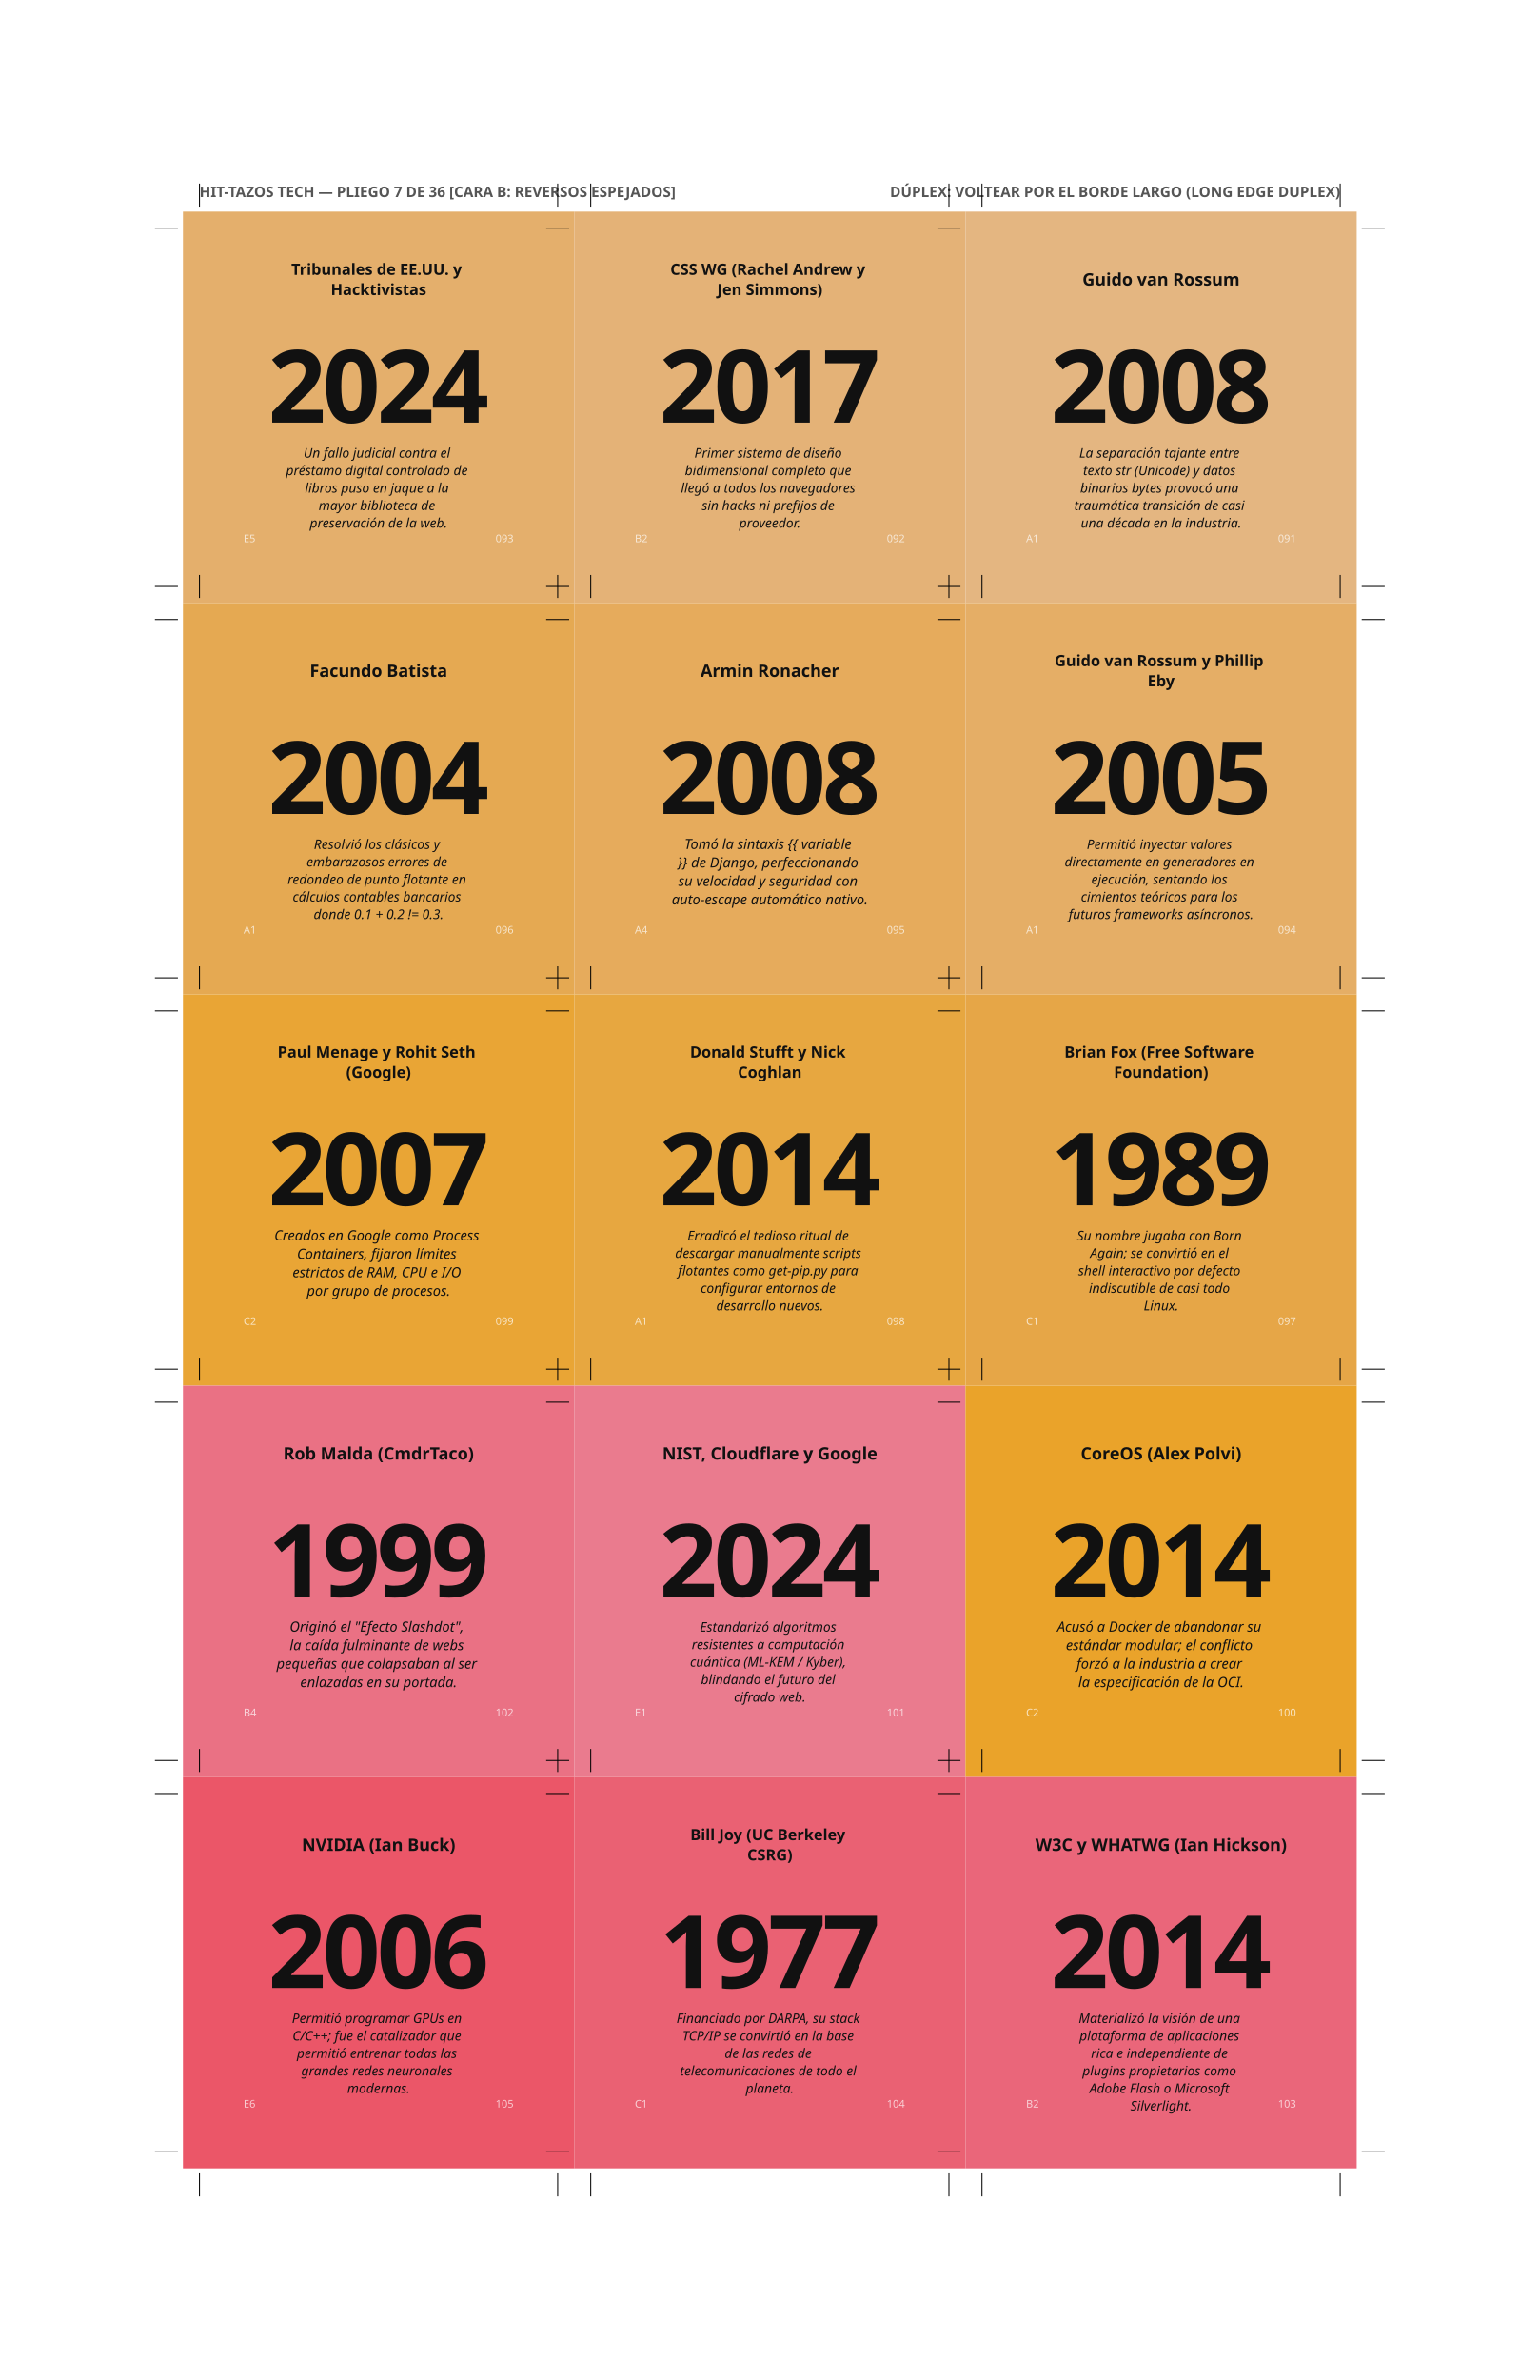
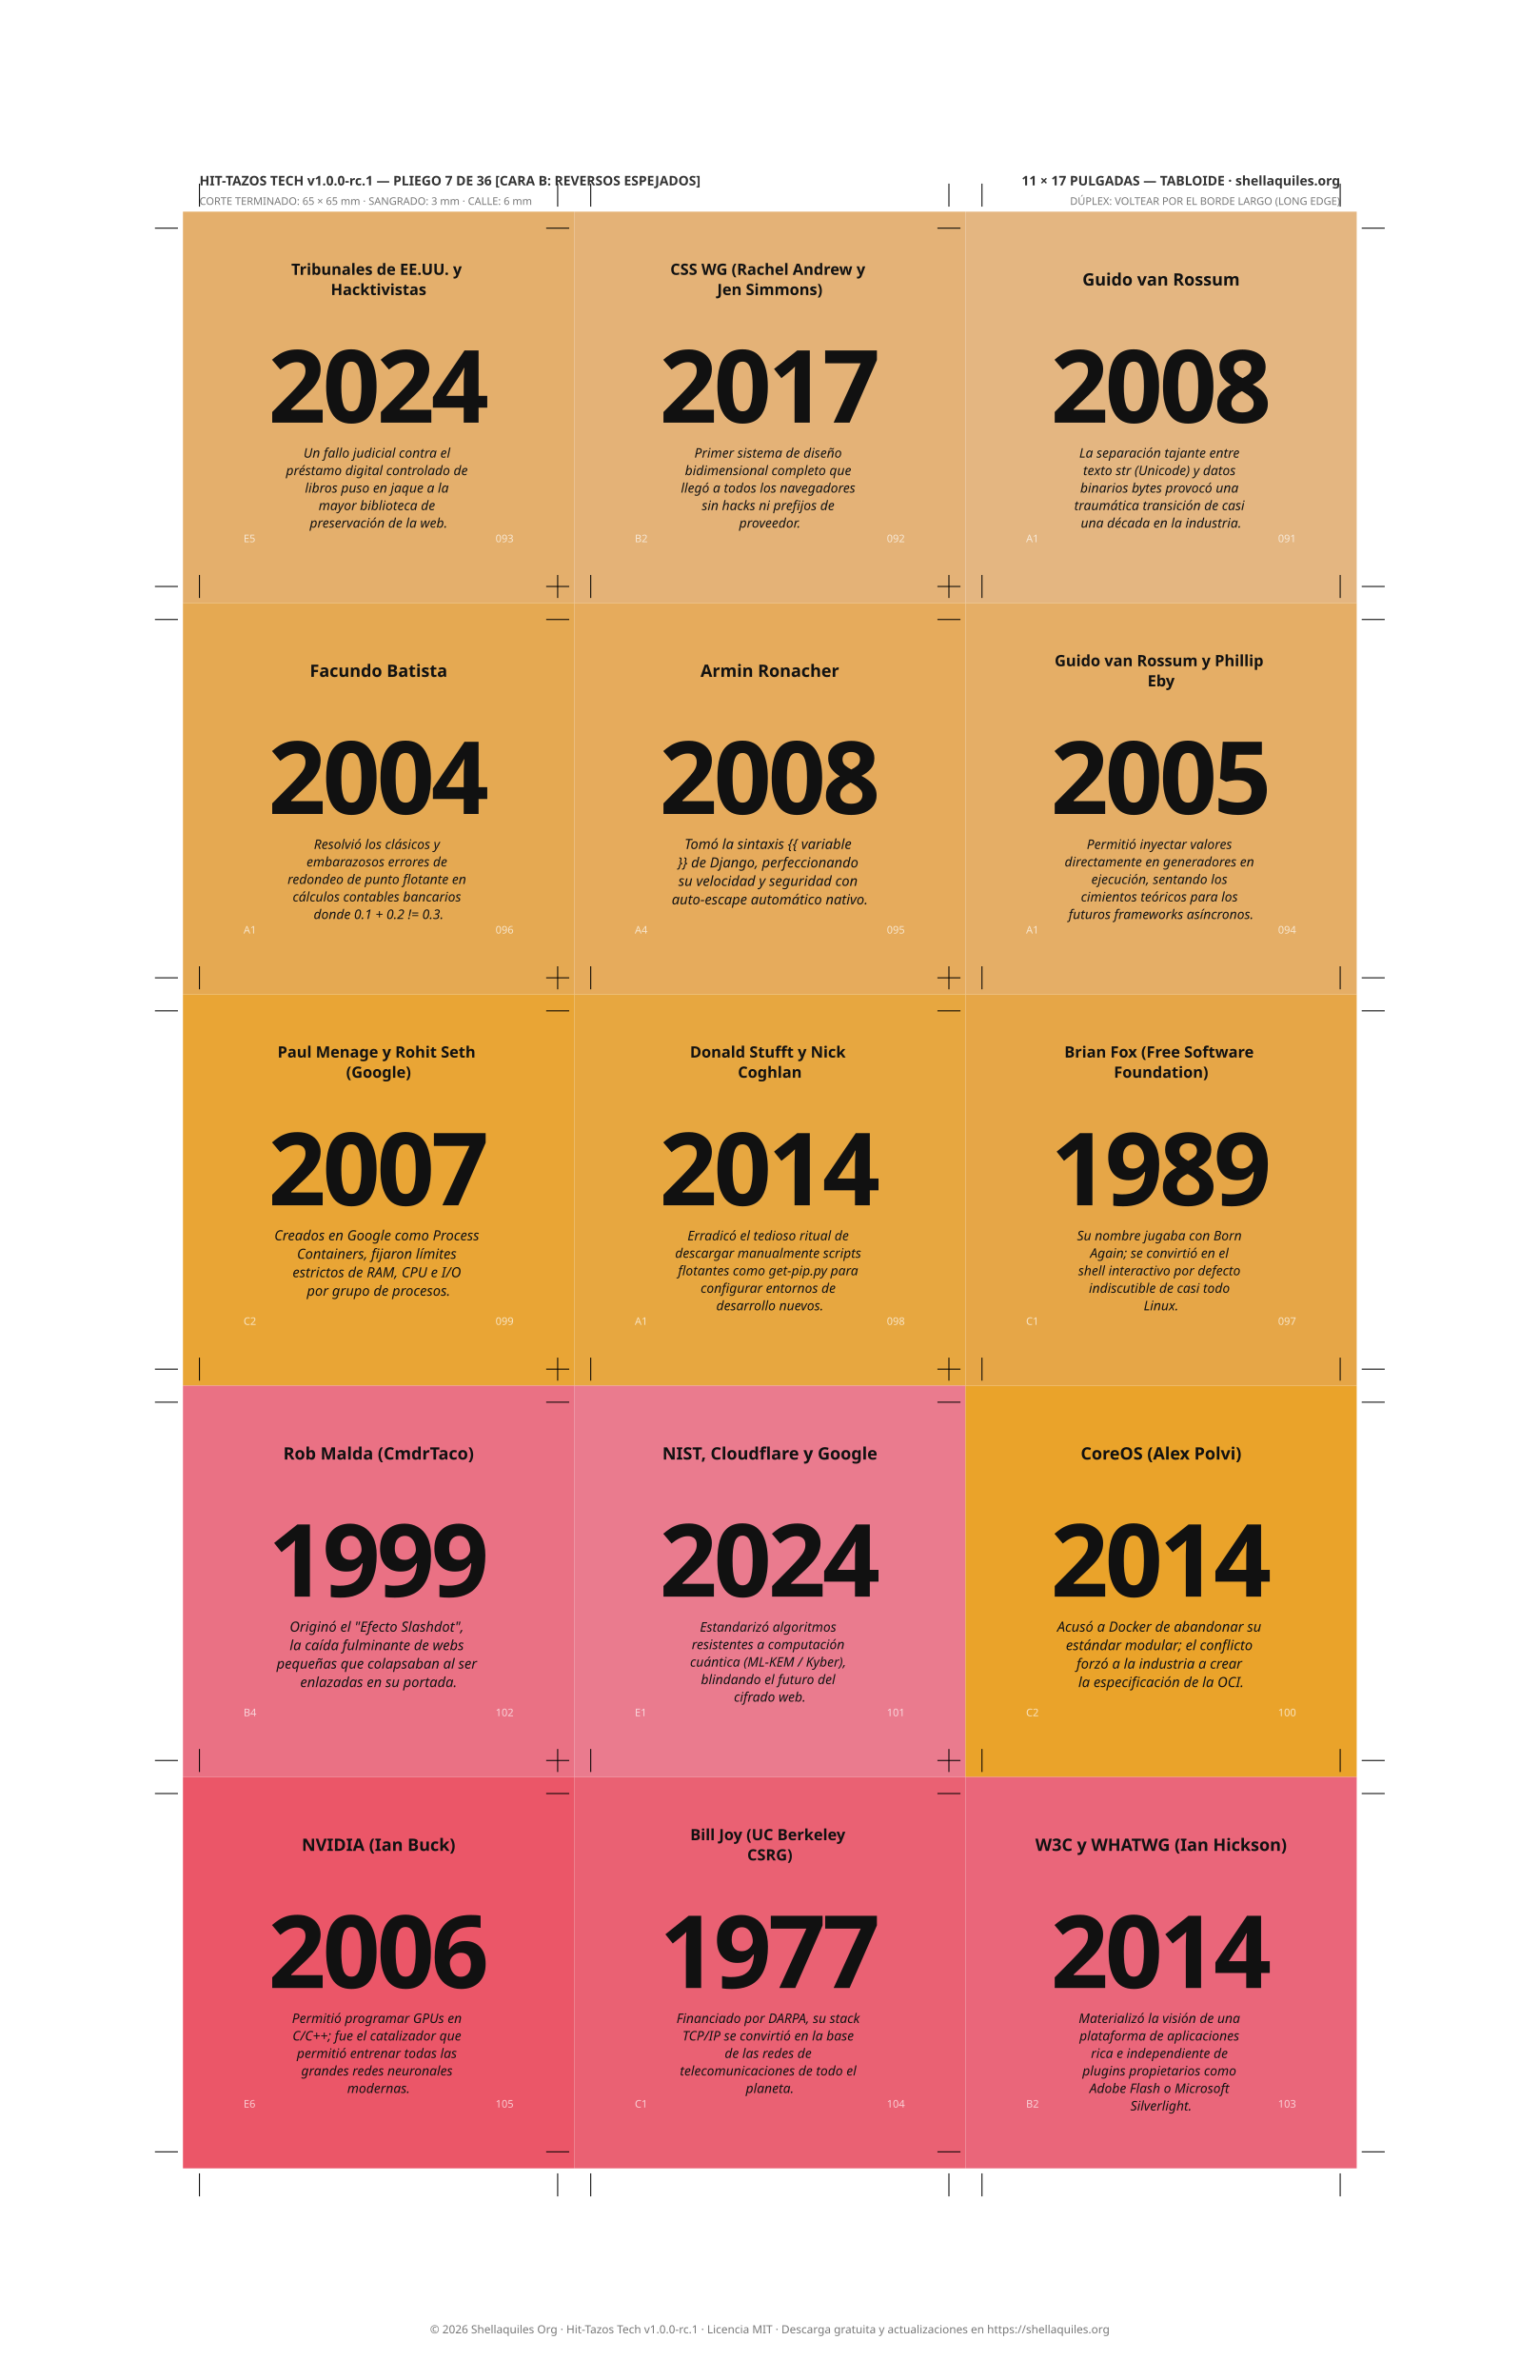
<svg xmlns="http://www.w3.org/2000/svg" width="279.4mm" height="431.8mm" viewBox="0 0 792 1224" style="background-color: #ffffff;">
  <g id="encabezado_pliego">
-     <text x="102.61" y="101.35" font-family="'Outfit', sans-serif" font-size="7.5" font-weight="700" fill="#555555">HIT-TAZOS TECH — PLIEGO 7 DE 36 [CARA B: REVERSOS ESPEJADOS]</text>
-     <text x="689.39" y="101.35" font-family="'Outfit', sans-serif" font-size="7.5" font-weight="700" fill="#555555" text-anchor="end">DÚPLEX: VOLTEAR POR EL BORDE LARGO (LONG EDGE DUPLEX)</text>
+     <text x="102.61" y="95.35" font-family="'Outfit', sans-serif" font-size="6.8" font-weight="700" fill="#333333">HIT-TAZOS TECH v1.0.0-rc.1 — PLIEGO 7 DE 36 [CARA B: REVERSOS ESPEJADOS]</text>
+     <text x="689.39" y="95.35" font-family="'Outfit', sans-serif" font-size="6.8" font-weight="700" fill="#333333" text-anchor="end">11 × 17 PULGADAS — TABLOIDE · shellaquiles.org</text>
+     <text x="102.61" y="105.35" font-family="'Outfit', sans-serif" font-size="5.4" font-weight="500" fill="#777777">CORTE TERMINADO: 65 × 65 mm · SANGRADO: 3 mm · CALLE: 6 mm</text>
+     <text x="689.39" y="105.35" font-family="'Outfit', sans-serif" font-size="5.4" font-weight="500" fill="#777777" text-anchor="end">DÚPLEX: VOLTEAR POR EL BORDE LARGO (LONG EDGE)</text>
  </g>
  <g id="tarjetas_reverso">
    <g id="carta_093_reverso">
      <g stroke="#000000" stroke-width="0.5" stroke-linecap="square">
        <line x1="79.94" y1="117.35" x2="91.28" y2="117.35" />
        <line x1="102.61" y1="94.68" x2="102.61" y2="106.02" />
        <line x1="298.20" y1="117.35" x2="309.54" y2="117.35" />
        <line x1="286.87" y1="94.68" x2="286.87" y2="106.02" />
        <line x1="79.94" y1="301.61" x2="91.28" y2="301.61" />
        <line x1="102.61" y1="312.94" x2="102.61" y2="324.28" />
        <line x1="298.20" y1="301.61" x2="309.54" y2="301.61" />
        <line x1="286.87" y1="312.94" x2="286.87" y2="324.28" />
      </g>
      <rect x="94.11" y="108.85" width="201.26" height="201.26" fill="#e4af6c" />
      <g transform="translate(102.61, 117.35)">
        <text font-family="'Outfit', sans-serif" font-size="8" font-weight="600" fill="#111111" text-anchor="middle">
          <tspan x="92.13" y="24">Tribunales de EE.UU. y</tspan>
          <tspan x="92.13" y="34.4">Hacktivistas</tspan>
        </text>
        <text x="92.13" y="100" font-family="'Space Grotesk', sans-serif" font-size="52" font-weight="900" letter-spacing="-1.8" fill="#111111" text-anchor="middle">2024</text>
        <text font-family="'Outfit', sans-serif" font-size="6.8" font-weight="400" font-style="italic" fill="#111111" text-anchor="middle">
          <tspan x="92.13" y="118.0">Un fallo judicial contra el</tspan>
          <tspan x="92.13" y="127.0">préstamo digital controlado de</tspan>
          <tspan x="92.13" y="136.0">libros puso en jaque a la</tspan>
          <tspan x="92.13" y="145.0">mayor biblioteca de</tspan>
          <tspan x="92.13" y="154.0">preservación de la web.</tspan>
        </text>
        <text x="22.68" y="161.5" font-family="'Outfit', sans-serif" font-size="5.4" font-weight="500" fill="rgba(255, 255, 255, 0.7)">E5</text>
        <text x="161.57" y="161.5" font-family="'Space Grotesk', sans-serif" font-size="5.4" font-weight="500" fill="rgba(255, 255, 255, 0.7)" text-anchor="end">093</text>
      </g>
    </g>
    <g id="carta_092_reverso">
      <g stroke="#000000" stroke-width="0.5" stroke-linecap="square">
        <line x1="281.20" y1="117.35" x2="292.54" y2="117.35" />
        <line x1="303.87" y1="94.68" x2="303.87" y2="106.02" />
        <line x1="499.46" y1="117.35" x2="510.80" y2="117.35" />
        <line x1="488.13" y1="94.68" x2="488.13" y2="106.02" />
        <line x1="281.20" y1="301.61" x2="292.54" y2="301.61" />
        <line x1="303.87" y1="312.94" x2="303.87" y2="324.28" />
        <line x1="499.46" y1="301.61" x2="510.80" y2="301.61" />
        <line x1="488.13" y1="312.94" x2="488.13" y2="324.28" />
      </g>
      <rect x="295.37" y="108.85" width="201.26" height="201.26" fill="#e4b277" />
      <g transform="translate(303.87, 117.35)">
        <text font-family="'Outfit', sans-serif" font-size="8" font-weight="600" fill="#111111" text-anchor="middle">
          <tspan x="92.13" y="24">CSS WG (Rachel Andrew y</tspan>
          <tspan x="92.13" y="34.4">Jen Simmons)</tspan>
        </text>
        <text x="92.13" y="100" font-family="'Space Grotesk', sans-serif" font-size="52" font-weight="900" letter-spacing="-1.8" fill="#111111" text-anchor="middle">2017</text>
        <text font-family="'Outfit', sans-serif" font-size="6.8" font-weight="400" font-style="italic" fill="#111111" text-anchor="middle">
          <tspan x="92.13" y="118.0">Primer sistema de diseño</tspan>
          <tspan x="92.13" y="127.0">bidimensional completo que</tspan>
          <tspan x="92.13" y="136.0">llegó a todos los navegadores</tspan>
          <tspan x="92.13" y="145.0">sin hacks ni prefijos de</tspan>
          <tspan x="92.13" y="154.0">proveedor.</tspan>
        </text>
        <text x="22.68" y="161.5" font-family="'Outfit', sans-serif" font-size="5.4" font-weight="500" fill="rgba(255, 255, 255, 0.7)">B2</text>
        <text x="161.57" y="161.5" font-family="'Space Grotesk', sans-serif" font-size="5.4" font-weight="500" fill="rgba(255, 255, 255, 0.7)" text-anchor="end">092</text>
      </g>
    </g>
    <g id="carta_091_reverso">
      <g stroke="#000000" stroke-width="0.5" stroke-linecap="square">
        <line x1="482.46" y1="117.35" x2="493.80" y2="117.35" />
        <line x1="505.13" y1="94.68" x2="505.13" y2="106.02" />
        <line x1="700.72" y1="117.35" x2="712.06" y2="117.35" />
        <line x1="689.39" y1="94.68" x2="689.39" y2="106.02" />
        <line x1="482.46" y1="301.61" x2="493.80" y2="301.61" />
        <line x1="505.13" y1="312.94" x2="505.13" y2="324.28" />
        <line x1="700.72" y1="301.61" x2="712.06" y2="301.61" />
        <line x1="689.39" y1="312.94" x2="689.39" y2="324.28" />
      </g>
      <rect x="496.63" y="108.85" width="201.26" height="201.26" fill="#e4b681" />
      <g transform="translate(505.13, 117.35)">
        <text font-family="'Outfit', sans-serif" font-size="8.8" font-weight="600" fill="#111111" text-anchor="middle">
          <tspan x="92.13" y="29.5">Guido van Rossum</tspan>
        </text>
        <text x="92.13" y="100" font-family="'Space Grotesk', sans-serif" font-size="52" font-weight="900" letter-spacing="-1.8" fill="#111111" text-anchor="middle">2008</text>
        <text font-family="'Outfit', sans-serif" font-size="6.8" font-weight="400" font-style="italic" fill="#111111" text-anchor="middle">
          <tspan x="92.13" y="118.0">La separación tajante entre</tspan>
          <tspan x="92.13" y="127.0">texto str (Unicode) y datos</tspan>
          <tspan x="92.13" y="136.0">binarios bytes provocó una</tspan>
          <tspan x="92.13" y="145.0">traumática transición de casi</tspan>
          <tspan x="92.13" y="154.0">una década en la industria.</tspan>
        </text>
        <text x="22.68" y="161.5" font-family="'Outfit', sans-serif" font-size="5.4" font-weight="500" fill="rgba(255, 255, 255, 0.7)">A1</text>
        <text x="161.57" y="161.5" font-family="'Space Grotesk', sans-serif" font-size="5.4" font-weight="500" fill="rgba(255, 255, 255, 0.7)" text-anchor="end">091</text>
      </g>
    </g>
    <g id="carta_096_reverso">
      <g stroke="#000000" stroke-width="0.5" stroke-linecap="square">
        <line x1="79.94" y1="318.61" x2="91.28" y2="318.61" />
        <line x1="102.61" y1="295.94" x2="102.61" y2="307.28" />
        <line x1="298.20" y1="318.61" x2="309.54" y2="318.61" />
        <line x1="286.87" y1="295.94" x2="286.87" y2="307.28" />
        <line x1="79.94" y1="502.87" x2="91.28" y2="502.87" />
        <line x1="102.61" y1="514.20" x2="102.61" y2="525.54" />
        <line x1="298.20" y1="502.87" x2="309.54" y2="502.87" />
        <line x1="286.87" y1="514.20" x2="286.87" y2="525.54" />
      </g>
      <rect x="94.11" y="310.11" width="201.26" height="201.26" fill="#e5a952" />
      <g transform="translate(102.61, 318.61)">
        <text font-family="'Outfit', sans-serif" font-size="8.8" font-weight="600" fill="#111111" text-anchor="middle">
          <tspan x="92.13" y="29.5">Facundo Batista</tspan>
        </text>
        <text x="92.13" y="100" font-family="'Space Grotesk', sans-serif" font-size="52" font-weight="900" letter-spacing="-1.8" fill="#111111" text-anchor="middle">2004</text>
        <text font-family="'Outfit', sans-serif" font-size="6.8" font-weight="400" font-style="italic" fill="#111111" text-anchor="middle">
          <tspan x="92.13" y="118.0">Resolvió los clásicos y</tspan>
          <tspan x="92.13" y="127.0">embarazosos errores de</tspan>
          <tspan x="92.13" y="136.0">redondeo de punto flotante en</tspan>
          <tspan x="92.13" y="145.0">cálculos contables bancarios</tspan>
          <tspan x="92.13" y="154.0">donde 0.1 + 0.2 != 0.3.</tspan>
        </text>
        <text x="22.68" y="161.5" font-family="'Outfit', sans-serif" font-size="5.4" font-weight="500" fill="rgba(255, 255, 255, 0.7)">A1</text>
        <text x="161.57" y="161.5" font-family="'Space Grotesk', sans-serif" font-size="5.4" font-weight="500" fill="rgba(255, 255, 255, 0.7)" text-anchor="end">096</text>
      </g>
    </g>
    <g id="carta_095_reverso">
      <g stroke="#000000" stroke-width="0.5" stroke-linecap="square">
        <line x1="281.20" y1="318.61" x2="292.54" y2="318.61" />
        <line x1="303.87" y1="295.94" x2="303.87" y2="307.28" />
        <line x1="499.46" y1="318.61" x2="510.80" y2="318.61" />
        <line x1="488.13" y1="295.94" x2="488.13" y2="307.28" />
        <line x1="281.20" y1="502.87" x2="292.54" y2="502.87" />
        <line x1="303.87" y1="514.20" x2="303.87" y2="525.54" />
        <line x1="499.46" y1="502.87" x2="510.80" y2="502.87" />
        <line x1="488.13" y1="514.20" x2="488.13" y2="525.54" />
      </g>
      <rect x="295.37" y="310.11" width="201.26" height="201.26" fill="#e6ab5c" />
      <g transform="translate(303.87, 318.61)">
        <text font-family="'Outfit', sans-serif" font-size="8.8" font-weight="600" fill="#111111" text-anchor="middle">
          <tspan x="92.13" y="29.5">Armin Ronacher</tspan>
        </text>
        <text x="92.13" y="100" font-family="'Space Grotesk', sans-serif" font-size="52" font-weight="900" letter-spacing="-1.8" fill="#111111" text-anchor="middle">2008</text>
        <text font-family="'Outfit', sans-serif" font-size="7.2" font-weight="400" font-style="italic" fill="#111111" text-anchor="middle">
          <tspan x="92.13" y="118.0">Tomó la sintaxis {{ variable</tspan>
          <tspan x="92.13" y="127.5">}} de Django, perfeccionando</tspan>
          <tspan x="92.13" y="137.0">su velocidad y seguridad con</tspan>
          <tspan x="92.13" y="146.5">auto-escape automático nativo.</tspan>
        </text>
        <text x="22.68" y="161.5" font-family="'Outfit', sans-serif" font-size="5.4" font-weight="500" fill="rgba(255, 255, 255, 0.7)">A4</text>
        <text x="161.57" y="161.5" font-family="'Space Grotesk', sans-serif" font-size="5.4" font-weight="500" fill="rgba(255, 255, 255, 0.7)" text-anchor="end">095</text>
      </g>
    </g>
    <g id="carta_094_reverso">
      <g stroke="#000000" stroke-width="0.5" stroke-linecap="square">
        <line x1="482.46" y1="318.61" x2="493.80" y2="318.61" />
        <line x1="505.13" y1="295.94" x2="505.13" y2="307.28" />
        <line x1="700.72" y1="318.61" x2="712.06" y2="318.61" />
        <line x1="689.39" y1="295.94" x2="689.39" y2="307.28" />
        <line x1="482.46" y1="502.87" x2="493.80" y2="502.87" />
        <line x1="505.13" y1="514.20" x2="505.13" y2="525.54" />
        <line x1="700.72" y1="502.87" x2="712.06" y2="502.87" />
        <line x1="689.39" y1="514.20" x2="689.39" y2="525.54" />
      </g>
      <rect x="496.63" y="310.11" width="201.26" height="201.26" fill="#e5ae66" />
      <g transform="translate(505.13, 318.61)">
        <text font-family="'Outfit', sans-serif" font-size="8" font-weight="600" fill="#111111" text-anchor="middle">
          <tspan x="92.13" y="24">Guido van Rossum y Phillip</tspan>
          <tspan x="92.13" y="34.4">Eby</tspan>
        </text>
        <text x="92.13" y="100" font-family="'Space Grotesk', sans-serif" font-size="52" font-weight="900" letter-spacing="-1.8" fill="#111111" text-anchor="middle">2005</text>
        <text font-family="'Outfit', sans-serif" font-size="6.8" font-weight="400" font-style="italic" fill="#111111" text-anchor="middle">
          <tspan x="92.13" y="118.0">Permitió inyectar valores</tspan>
          <tspan x="92.13" y="127.0">directamente en generadores en</tspan>
          <tspan x="92.13" y="136.0">ejecución, sentando los</tspan>
          <tspan x="92.13" y="145.0">cimientos teóricos para los</tspan>
          <tspan x="92.13" y="154.0">futuros frameworks asíncronos.</tspan>
        </text>
        <text x="22.68" y="161.5" font-family="'Outfit', sans-serif" font-size="5.4" font-weight="500" fill="rgba(255, 255, 255, 0.7)">A1</text>
        <text x="161.57" y="161.5" font-family="'Space Grotesk', sans-serif" font-size="5.4" font-weight="500" fill="rgba(255, 255, 255, 0.7)" text-anchor="end">094</text>
      </g>
    </g>
    <g id="carta_099_reverso">
      <g stroke="#000000" stroke-width="0.5" stroke-linecap="square">
        <line x1="79.94" y1="519.87" x2="91.28" y2="519.87" />
        <line x1="102.61" y1="497.20" x2="102.61" y2="508.54" />
        <line x1="298.20" y1="519.87" x2="309.54" y2="519.87" />
        <line x1="286.87" y1="497.20" x2="286.87" y2="508.54" />
        <line x1="79.94" y1="704.13" x2="91.28" y2="704.13" />
        <line x1="102.61" y1="715.46" x2="102.61" y2="726.80" />
        <line x1="298.20" y1="704.13" x2="309.54" y2="704.13" />
        <line x1="286.87" y1="715.46" x2="286.87" y2="726.80" />
      </g>
      <rect x="94.11" y="511.37" width="201.26" height="201.26" fill="#e9a535" />
      <g transform="translate(102.61, 519.87)">
        <text font-family="'Outfit', sans-serif" font-size="8" font-weight="600" fill="#111111" text-anchor="middle">
          <tspan x="92.13" y="24">Paul Menage y Rohit Seth</tspan>
          <tspan x="92.13" y="34.4">(Google)</tspan>
        </text>
        <text x="92.13" y="100" font-family="'Space Grotesk', sans-serif" font-size="52" font-weight="900" letter-spacing="-1.8" fill="#111111" text-anchor="middle">2007</text>
        <text font-family="'Outfit', sans-serif" font-size="7.2" font-weight="400" font-style="italic" fill="#111111" text-anchor="middle">
          <tspan x="92.13" y="118.0">Creados en Google como Process</tspan>
          <tspan x="92.13" y="127.5">Containers, fijaron límites</tspan>
          <tspan x="92.13" y="137.0">estrictos de RAM, CPU e I/O</tspan>
          <tspan x="92.13" y="146.5">por grupo de procesos.</tspan>
        </text>
        <text x="22.68" y="161.5" font-family="'Outfit', sans-serif" font-size="5.4" font-weight="500" fill="rgba(255, 255, 255, 0.7)">C2</text>
        <text x="161.57" y="161.5" font-family="'Space Grotesk', sans-serif" font-size="5.4" font-weight="500" fill="rgba(255, 255, 255, 0.7)" text-anchor="end">099</text>
      </g>
    </g>
    <g id="carta_098_reverso">
      <g stroke="#000000" stroke-width="0.5" stroke-linecap="square">
        <line x1="281.20" y1="519.87" x2="292.54" y2="519.87" />
        <line x1="303.87" y1="497.20" x2="303.87" y2="508.54" />
        <line x1="499.46" y1="519.87" x2="510.80" y2="519.87" />
        <line x1="488.13" y1="497.20" x2="488.13" y2="508.54" />
        <line x1="281.20" y1="704.13" x2="292.54" y2="704.13" />
        <line x1="303.87" y1="715.46" x2="303.87" y2="726.80" />
        <line x1="499.46" y1="704.13" x2="510.80" y2="704.13" />
        <line x1="488.13" y1="715.46" x2="488.13" y2="726.80" />
      </g>
      <rect x="295.37" y="511.37" width="201.26" height="201.26" fill="#e7a740" />
      <g transform="translate(303.87, 519.87)">
        <text font-family="'Outfit', sans-serif" font-size="8" font-weight="600" fill="#111111" text-anchor="middle">
          <tspan x="92.13" y="24">Donald Stufft y Nick</tspan>
          <tspan x="92.13" y="34.4">Coghlan</tspan>
        </text>
        <text x="92.13" y="100" font-family="'Space Grotesk', sans-serif" font-size="52" font-weight="900" letter-spacing="-1.8" fill="#111111" text-anchor="middle">2014</text>
        <text font-family="'Outfit', sans-serif" font-size="6.8" font-weight="400" font-style="italic" fill="#111111" text-anchor="middle">
          <tspan x="92.13" y="118.0">Erradicó el tedioso ritual de</tspan>
          <tspan x="92.13" y="127.0">descargar manualmente scripts</tspan>
          <tspan x="92.13" y="136.0">flotantes como get-pip.py para</tspan>
          <tspan x="92.13" y="145.0">configurar entornos de</tspan>
          <tspan x="92.13" y="154.0">desarrollo nuevos.</tspan>
        </text>
        <text x="22.68" y="161.5" font-family="'Outfit', sans-serif" font-size="5.4" font-weight="500" fill="rgba(255, 255, 255, 0.7)">A1</text>
        <text x="161.57" y="161.5" font-family="'Space Grotesk', sans-serif" font-size="5.4" font-weight="500" fill="rgba(255, 255, 255, 0.7)" text-anchor="end">098</text>
      </g>
    </g>
    <g id="carta_097_reverso">
      <g stroke="#000000" stroke-width="0.5" stroke-linecap="square">
        <line x1="482.46" y1="519.87" x2="493.80" y2="519.87" />
        <line x1="505.13" y1="497.20" x2="505.13" y2="508.54" />
        <line x1="700.72" y1="519.87" x2="712.06" y2="519.87" />
        <line x1="689.39" y1="497.20" x2="689.39" y2="508.54" />
        <line x1="482.46" y1="704.13" x2="493.80" y2="704.13" />
        <line x1="505.13" y1="715.46" x2="505.13" y2="726.80" />
        <line x1="700.72" y1="704.13" x2="712.06" y2="704.13" />
        <line x1="689.39" y1="715.46" x2="689.39" y2="726.80" />
      </g>
      <rect x="496.63" y="511.37" width="201.26" height="201.26" fill="#e6a647" />
      <g transform="translate(505.13, 519.87)">
        <text font-family="'Outfit', sans-serif" font-size="8" font-weight="600" fill="#111111" text-anchor="middle">
          <tspan x="92.13" y="24">Brian Fox (Free Software</tspan>
          <tspan x="92.13" y="34.4">Foundation)</tspan>
        </text>
        <text x="92.13" y="100" font-family="'Space Grotesk', sans-serif" font-size="52" font-weight="900" letter-spacing="-1.8" fill="#111111" text-anchor="middle">1989</text>
        <text font-family="'Outfit', sans-serif" font-size="6.8" font-weight="400" font-style="italic" fill="#111111" text-anchor="middle">
          <tspan x="92.13" y="118.0">Su nombre jugaba con Born</tspan>
          <tspan x="92.13" y="127.0">Again; se convirtió en el</tspan>
          <tspan x="92.13" y="136.0">shell interactivo por defecto</tspan>
          <tspan x="92.13" y="145.0">indiscutible de casi todo</tspan>
          <tspan x="92.13" y="154.0">Linux.</tspan>
        </text>
        <text x="22.68" y="161.5" font-family="'Outfit', sans-serif" font-size="5.4" font-weight="500" fill="rgba(255, 255, 255, 0.7)">C1</text>
        <text x="161.57" y="161.5" font-family="'Space Grotesk', sans-serif" font-size="5.4" font-weight="500" fill="rgba(255, 255, 255, 0.7)" text-anchor="end">097</text>
      </g>
    </g>
    <g id="carta_102_reverso">
      <g stroke="#000000" stroke-width="0.5" stroke-linecap="square">
        <line x1="79.94" y1="721.13" x2="91.28" y2="721.13" />
        <line x1="102.61" y1="698.46" x2="102.61" y2="709.80" />
        <line x1="298.20" y1="721.13" x2="309.54" y2="721.13" />
        <line x1="286.87" y1="698.46" x2="286.87" y2="709.80" />
        <line x1="79.94" y1="905.39" x2="91.28" y2="905.39" />
        <line x1="102.61" y1="916.72" x2="102.61" y2="928.06" />
        <line x1="298.20" y1="905.39" x2="309.54" y2="905.39" />
        <line x1="286.87" y1="916.72" x2="286.87" y2="928.06" />
      </g>
      <rect x="94.11" y="712.63" width="201.26" height="201.26" fill="#ea7184" />
      <g transform="translate(102.61, 721.13)">
        <text font-family="'Outfit', sans-serif" font-size="8.8" font-weight="600" fill="#111111" text-anchor="middle">
          <tspan x="92.13" y="29.5">Rob Malda (CmdrTaco)</tspan>
        </text>
        <text x="92.13" y="100" font-family="'Space Grotesk', sans-serif" font-size="52" font-weight="900" letter-spacing="-1.8" fill="#111111" text-anchor="middle">1999</text>
        <text font-family="'Outfit', sans-serif" font-size="7.2" font-weight="400" font-style="italic" fill="#111111" text-anchor="middle">
          <tspan x="92.13" y="118.0">Originó el "Efecto Slashdot",</tspan>
          <tspan x="92.13" y="127.5">la caída fulminante de webs</tspan>
          <tspan x="92.13" y="137.0">pequeñas que colapsaban al ser</tspan>
          <tspan x="92.13" y="146.5">enlazadas en su portada.</tspan>
        </text>
        <text x="22.68" y="161.5" font-family="'Outfit', sans-serif" font-size="5.4" font-weight="500" fill="rgba(255, 255, 255, 0.7)">B4</text>
        <text x="161.57" y="161.5" font-family="'Space Grotesk', sans-serif" font-size="5.4" font-weight="500" fill="rgba(255, 255, 255, 0.7)" text-anchor="end">102</text>
      </g>
    </g>
    <g id="carta_101_reverso">
      <g stroke="#000000" stroke-width="0.5" stroke-linecap="square">
        <line x1="281.20" y1="721.13" x2="292.54" y2="721.13" />
        <line x1="303.87" y1="698.46" x2="303.87" y2="709.80" />
        <line x1="499.46" y1="721.13" x2="510.80" y2="721.13" />
        <line x1="488.13" y1="698.46" x2="488.13" y2="709.80" />
        <line x1="281.20" y1="905.39" x2="292.54" y2="905.39" />
        <line x1="303.87" y1="916.72" x2="303.87" y2="928.06" />
        <line x1="499.46" y1="905.39" x2="510.80" y2="905.39" />
        <line x1="488.13" y1="916.72" x2="488.13" y2="928.06" />
      </g>
      <rect x="295.37" y="712.63" width="201.26" height="201.26" fill="#ea7b8e" />
      <g transform="translate(303.87, 721.13)">
        <text font-family="'Outfit', sans-serif" font-size="8.8" font-weight="600" fill="#111111" text-anchor="middle">
          <tspan x="92.13" y="29.5">NIST, Cloudflare y Google</tspan>
        </text>
        <text x="92.13" y="100" font-family="'Space Grotesk', sans-serif" font-size="52" font-weight="900" letter-spacing="-1.8" fill="#111111" text-anchor="middle">2024</text>
        <text font-family="'Outfit', sans-serif" font-size="6.8" font-weight="400" font-style="italic" fill="#111111" text-anchor="middle">
          <tspan x="92.13" y="118.0">Estandarizó algoritmos</tspan>
          <tspan x="92.13" y="127.0">resistentes a computación</tspan>
          <tspan x="92.13" y="136.0">cuántica (ML-KEM / Kyber),</tspan>
          <tspan x="92.13" y="145.0">blindando el futuro del</tspan>
          <tspan x="92.13" y="154.0">cifrado web.</tspan>
        </text>
        <text x="22.68" y="161.5" font-family="'Outfit', sans-serif" font-size="5.4" font-weight="500" fill="rgba(255, 255, 255, 0.7)">E1</text>
        <text x="161.57" y="161.5" font-family="'Space Grotesk', sans-serif" font-size="5.4" font-weight="500" fill="rgba(255, 255, 255, 0.7)" text-anchor="end">101</text>
      </g>
    </g>
    <g id="carta_100_reverso">
      <g stroke="#000000" stroke-width="0.5" stroke-linecap="square">
        <line x1="482.46" y1="721.13" x2="493.80" y2="721.13" />
        <line x1="505.13" y1="698.46" x2="505.13" y2="709.80" />
        <line x1="700.72" y1="721.13" x2="712.06" y2="721.13" />
        <line x1="689.39" y1="698.46" x2="689.39" y2="709.80" />
        <line x1="482.46" y1="905.39" x2="493.80" y2="905.39" />
        <line x1="505.13" y1="916.72" x2="505.13" y2="928.06" />
        <line x1="700.72" y1="905.39" x2="712.06" y2="905.39" />
        <line x1="689.39" y1="916.72" x2="689.39" y2="928.06" />
      </g>
      <rect x="496.63" y="712.63" width="201.26" height="201.26" fill="#eaa32a" />
      <g transform="translate(505.13, 721.13)">
        <text font-family="'Outfit', sans-serif" font-size="8.8" font-weight="600" fill="#111111" text-anchor="middle">
          <tspan x="92.13" y="29.5">CoreOS (Alex Polvi)</tspan>
        </text>
        <text x="92.13" y="100" font-family="'Space Grotesk', sans-serif" font-size="52" font-weight="900" letter-spacing="-1.8" fill="#111111" text-anchor="middle">2014</text>
        <text font-family="'Outfit', sans-serif" font-size="7.2" font-weight="400" font-style="italic" fill="#111111" text-anchor="middle">
          <tspan x="92.13" y="118.0">Acusó a Docker de abandonar su</tspan>
          <tspan x="92.13" y="127.5">estándar modular; el conflicto</tspan>
          <tspan x="92.13" y="137.0">forzó a la industria a crear</tspan>
          <tspan x="92.13" y="146.5">la especificación de la OCI.</tspan>
        </text>
        <text x="22.68" y="161.5" font-family="'Outfit', sans-serif" font-size="5.4" font-weight="500" fill="rgba(255, 255, 255, 0.7)">C2</text>
        <text x="161.57" y="161.5" font-family="'Space Grotesk', sans-serif" font-size="5.4" font-weight="500" fill="rgba(255, 255, 255, 0.7)" text-anchor="end">100</text>
      </g>
    </g>
    <g id="carta_105_reverso">
      <g stroke="#000000" stroke-width="0.5" stroke-linecap="square">
        <line x1="79.94" y1="922.39" x2="91.28" y2="922.39" />
        <line x1="102.61" y1="899.72" x2="102.61" y2="911.06" />
        <line x1="298.20" y1="922.39" x2="309.54" y2="922.39" />
        <line x1="286.87" y1="899.72" x2="286.87" y2="911.06" />
        <line x1="79.94" y1="1106.65" x2="91.28" y2="1106.65" />
        <line x1="102.61" y1="1117.98" x2="102.61" y2="1129.32" />
        <line x1="298.20" y1="1106.65" x2="309.54" y2="1106.65" />
        <line x1="286.87" y1="1117.98" x2="286.87" y2="1129.32" />
      </g>
      <rect x="94.11" y="913.89" width="201.26" height="201.26" fill="#eb5668" />
      <g transform="translate(102.61, 922.39)">
        <text font-family="'Outfit', sans-serif" font-size="8.8" font-weight="600" fill="#111111" text-anchor="middle">
          <tspan x="92.13" y="29.5">NVIDIA (Ian Buck)</tspan>
        </text>
        <text x="92.13" y="100" font-family="'Space Grotesk', sans-serif" font-size="52" font-weight="900" letter-spacing="-1.8" fill="#111111" text-anchor="middle">2006</text>
        <text font-family="'Outfit', sans-serif" font-size="6.8" font-weight="400" font-style="italic" fill="#111111" text-anchor="middle">
          <tspan x="92.13" y="118.0">Permitió programar GPUs en</tspan>
          <tspan x="92.13" y="127.0">C/C++; fue el catalizador que</tspan>
          <tspan x="92.13" y="136.0">permitió entrenar todas las</tspan>
          <tspan x="92.13" y="145.0">grandes redes neuronales</tspan>
          <tspan x="92.13" y="154.0">modernas.</tspan>
        </text>
        <text x="22.68" y="161.5" font-family="'Outfit', sans-serif" font-size="5.4" font-weight="500" fill="rgba(255, 255, 255, 0.7)">E6</text>
        <text x="161.57" y="161.5" font-family="'Space Grotesk', sans-serif" font-size="5.4" font-weight="500" fill="rgba(255, 255, 255, 0.7)" text-anchor="end">105</text>
      </g>
    </g>
    <g id="carta_104_reverso">
      <g stroke="#000000" stroke-width="0.5" stroke-linecap="square">
        <line x1="281.20" y1="922.39" x2="292.54" y2="922.39" />
        <line x1="303.87" y1="899.72" x2="303.87" y2="911.06" />
        <line x1="499.46" y1="922.39" x2="510.80" y2="922.39" />
        <line x1="488.13" y1="899.72" x2="488.13" y2="911.06" />
        <line x1="281.20" y1="1106.65" x2="292.54" y2="1106.65" />
        <line x1="303.87" y1="1117.98" x2="303.87" y2="1129.32" />
        <line x1="499.46" y1="1106.65" x2="510.80" y2="1106.65" />
        <line x1="488.13" y1="1117.98" x2="488.13" y2="1129.32" />
      </g>
      <rect x="295.37" y="913.89" width="201.26" height="201.26" fill="#ea6173" />
      <g transform="translate(303.87, 922.39)">
        <text font-family="'Outfit', sans-serif" font-size="8" font-weight="600" fill="#111111" text-anchor="middle">
          <tspan x="92.13" y="24">Bill Joy (UC Berkeley</tspan>
          <tspan x="92.13" y="34.4">CSRG)</tspan>
        </text>
        <text x="92.13" y="100" font-family="'Space Grotesk', sans-serif" font-size="52" font-weight="900" letter-spacing="-1.8" fill="#111111" text-anchor="middle">1977</text>
        <text font-family="'Outfit', sans-serif" font-size="6.8" font-weight="400" font-style="italic" fill="#111111" text-anchor="middle">
          <tspan x="92.13" y="118.0">Financiado por DARPA, su stack</tspan>
          <tspan x="92.13" y="127.0">TCP/IP se convirtió en la base</tspan>
          <tspan x="92.13" y="136.0">de las redes de</tspan>
          <tspan x="92.13" y="145.0">telecomunicaciones de todo el</tspan>
          <tspan x="92.13" y="154.0">planeta.</tspan>
        </text>
        <text x="22.68" y="161.5" font-family="'Outfit', sans-serif" font-size="5.4" font-weight="500" fill="rgba(255, 255, 255, 0.7)">C1</text>
        <text x="161.57" y="161.5" font-family="'Space Grotesk', sans-serif" font-size="5.4" font-weight="500" fill="rgba(255, 255, 255, 0.7)" text-anchor="end">104</text>
      </g>
    </g>
    <g id="carta_103_reverso">
      <g stroke="#000000" stroke-width="0.5" stroke-linecap="square">
        <line x1="482.46" y1="922.39" x2="493.80" y2="922.39" />
        <line x1="505.13" y1="899.72" x2="505.13" y2="911.06" />
        <line x1="700.72" y1="922.39" x2="712.06" y2="922.39" />
        <line x1="689.39" y1="899.72" x2="689.39" y2="911.06" />
        <line x1="482.46" y1="1106.65" x2="493.80" y2="1106.65" />
        <line x1="505.13" y1="1117.98" x2="505.13" y2="1129.32" />
        <line x1="700.72" y1="1106.65" x2="712.06" y2="1106.65" />
        <line x1="689.39" y1="1117.98" x2="689.39" y2="1129.32" />
      </g>
      <rect x="496.63" y="913.89" width="201.26" height="201.26" fill="#ea667a" />
      <g transform="translate(505.13, 922.39)">
        <text font-family="'Outfit', sans-serif" font-size="8.8" font-weight="600" fill="#111111" text-anchor="middle">
          <tspan x="92.13" y="29.5">W3C y WHATWG (Ian Hickson)</tspan>
        </text>
        <text x="92.13" y="100" font-family="'Space Grotesk', sans-serif" font-size="52" font-weight="900" letter-spacing="-1.8" fill="#111111" text-anchor="middle">2014</text>
        <text font-family="'Outfit', sans-serif" font-size="6.8" font-weight="400" font-style="italic" fill="#111111" text-anchor="middle">
          <tspan x="92.13" y="118.0">Materializó la visión de una</tspan>
          <tspan x="92.13" y="127.0">plataforma de aplicaciones</tspan>
          <tspan x="92.13" y="136.0">rica e independiente de</tspan>
          <tspan x="92.13" y="145.0">plugins propietarios como</tspan>
          <tspan x="92.13" y="154.0">Adobe Flash o Microsoft</tspan>
          <tspan x="92.13" y="163.0">Silverlight.</tspan>
        </text>
        <text x="22.68" y="161.5" font-family="'Outfit', sans-serif" font-size="5.4" font-weight="500" fill="rgba(255, 255, 255, 0.7)">B2</text>
        <text x="161.57" y="161.5" font-family="'Space Grotesk', sans-serif" font-size="5.4" font-weight="500" fill="rgba(255, 255, 255, 0.7)" text-anchor="end">103</text>
      </g>
    </g>
  </g>
+   <g id="pie_pliego">
+     <text x="396.00" y="1200.00" font-family="'Outfit', sans-serif" font-size="5.8" font-weight="500" fill="#777777" text-anchor="middle">© 2026 Shellaquiles Org · Hit-Tazos Tech v1.0.0-rc.1 · Licencia MIT · Descarga gratuita y actualizaciones en https://shellaquiles.org</text>
+   </g>
</svg>
